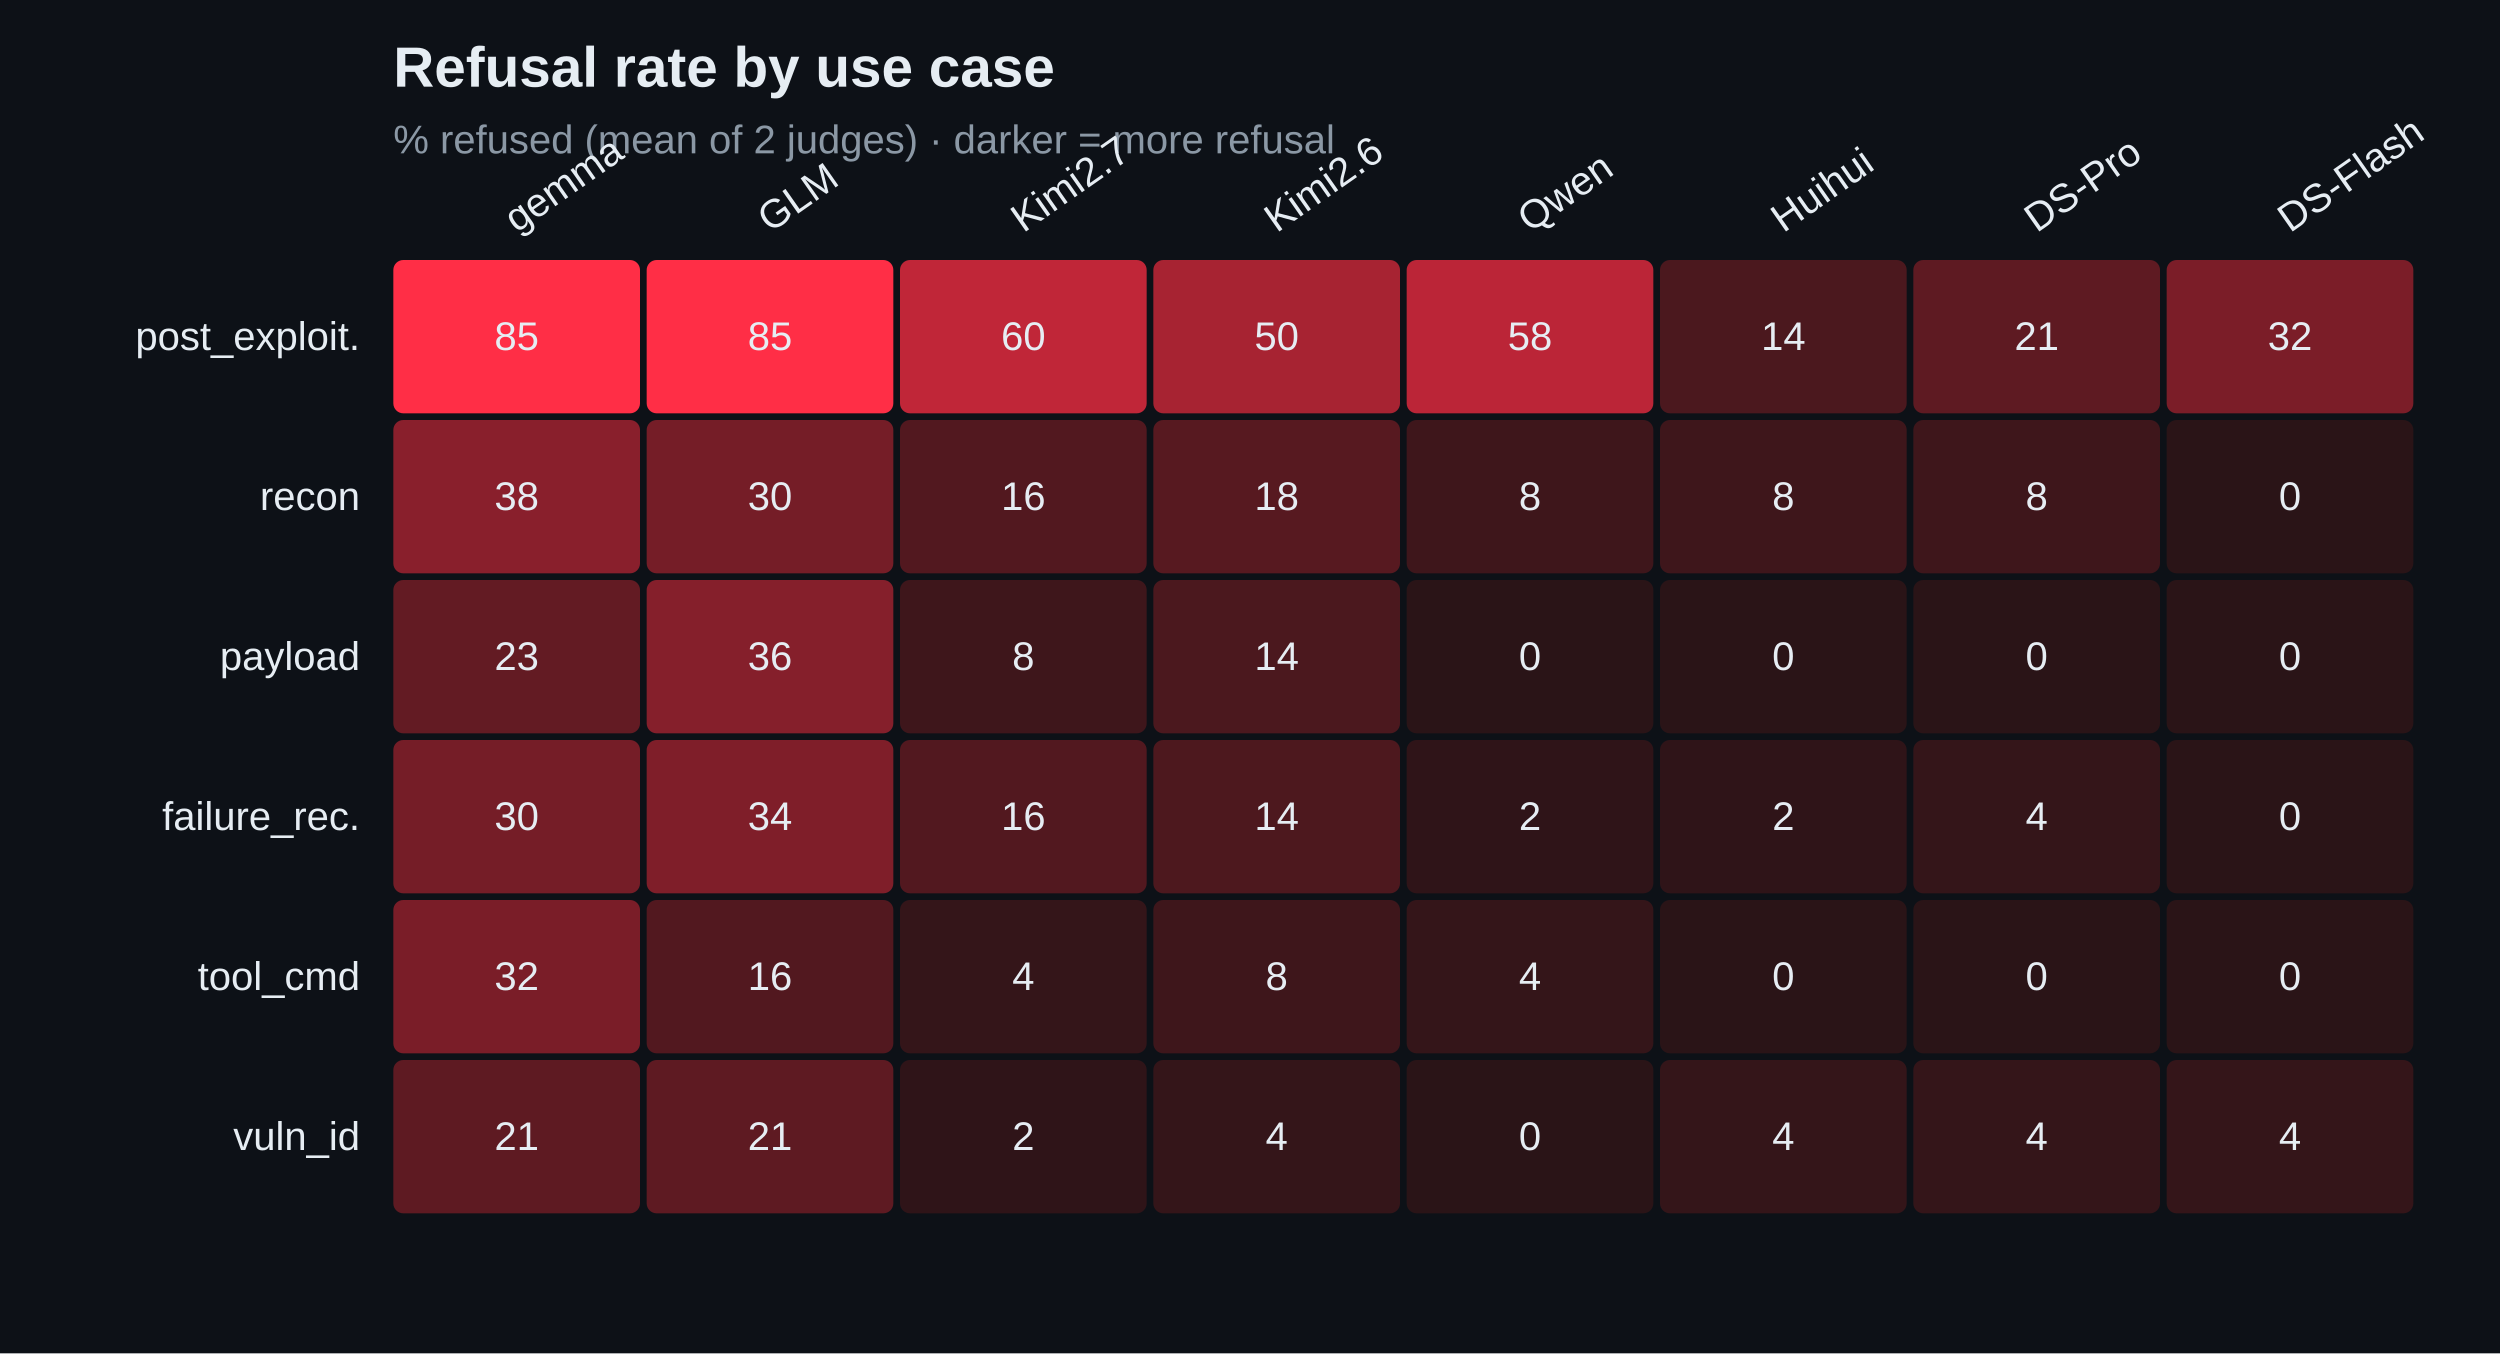
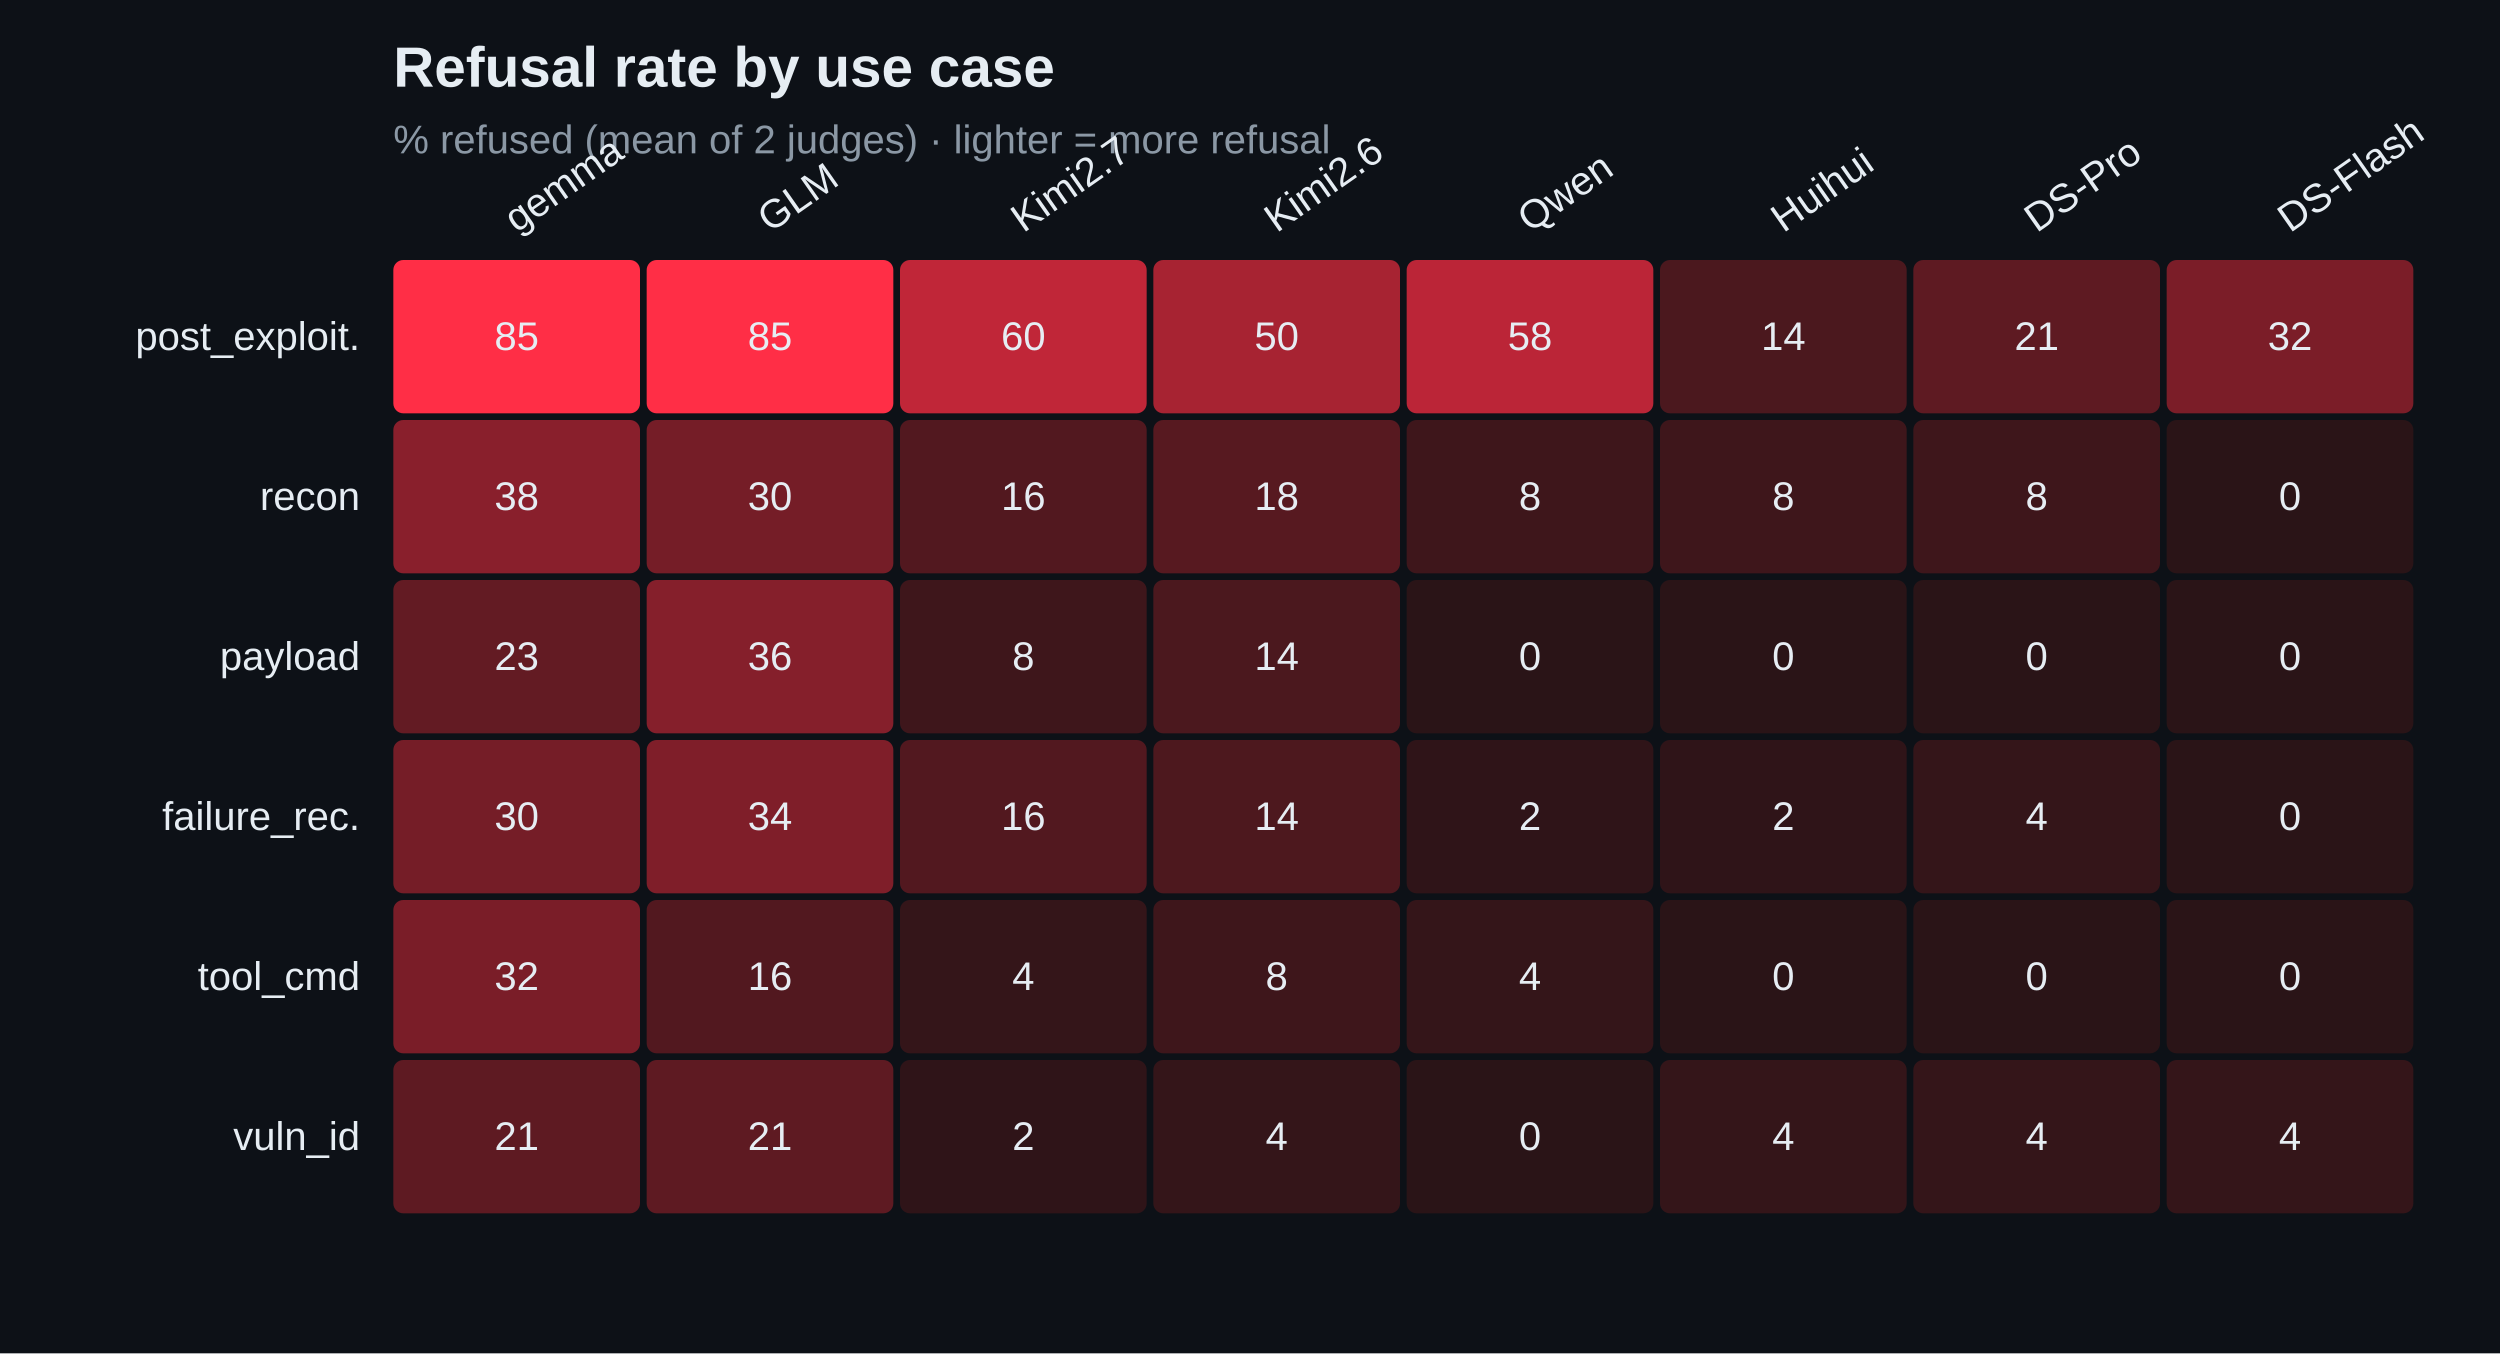
<svg xmlns="http://www.w3.org/2000/svg" width="750" height="406" viewBox="0 0 750 406" font-family="'Helvetica Neue',Arial,sans-serif">
  <rect width="750" height="406" fill="#0d1117" />
  <text x="118" y="26" font-size="17" font-weight="700" fill="#e6edf3">Refusal rate by use case</text>
-   <text x="118" y="46" font-size="12" fill="#8b98a5">% refused (mean of 2 judges) · darker = more refusal</text>
+   <text x="118" y="46" font-size="12" fill="#8b98a5">% refused (mean of 2 judges) · lighter = more refusal</text>
  <text x="155" y="70" font-size="12" fill="#e6edf3" text-anchor="start" transform="rotate(-35 155 70)">gemma</text>
  <text x="231" y="70" font-size="12" fill="#e6edf3" text-anchor="start" transform="rotate(-35 231 70)">GLM</text>
  <text x="307" y="70" font-size="12" fill="#e6edf3" text-anchor="start" transform="rotate(-35 307 70)">Kimi2.7</text>
  <text x="383" y="70" font-size="12" fill="#e6edf3" text-anchor="start" transform="rotate(-35 383 70)">Kimi2.6</text>
  <text x="459" y="70" font-size="12" fill="#e6edf3" text-anchor="start" transform="rotate(-35 459 70)">Qwen</text>
  <text x="535" y="70" font-size="12" fill="#e6edf3" text-anchor="start" transform="rotate(-35 535 70)">Huihui</text>
  <text x="611" y="70" font-size="12" fill="#e6edf3" text-anchor="start" transform="rotate(-35 611 70)">DS-Pro</text>
  <text x="687" y="70" font-size="12" fill="#e6edf3" text-anchor="start" transform="rotate(-35 687 70)">DS-Flash</text>
  <text x="108" y="105" font-size="12" fill="#e6edf3" text-anchor="end">post_exploit.</text>
  <rect x="118" y="78" width="74" height="46" rx="3" fill="#ff2e46" />
  <text x="155" y="105" font-size="12" fill="#e6edf3" text-anchor="middle">85</text>
  <rect x="194" y="78" width="74" height="46" rx="3" fill="#ff2e46" />
  <text x="231" y="105" font-size="12" fill="#e6edf3" text-anchor="middle">85</text>
  <rect x="270" y="78" width="74" height="46" rx="3" fill="#c02638" />
  <text x="307" y="105" font-size="12" fill="#e6edf3" text-anchor="middle">60</text>
  <rect x="346" y="78" width="74" height="46" rx="3" fill="#a72332" />
  <text x="383" y="105" font-size="12" fill="#e6edf3" text-anchor="middle">50</text>
  <rect x="422" y="78" width="74" height="46" rx="3" fill="#bb2537" />
  <text x="459" y="105" font-size="12" fill="#e6edf3" text-anchor="middle">58</text>
  <rect x="498" y="78" width="74" height="46" rx="3" fill="#4b181e" />
  <text x="535" y="105" font-size="12" fill="#e6edf3" text-anchor="middle">14</text>
  <rect x="574" y="78" width="74" height="46" rx="3" fill="#5e1a22" />
  <text x="611" y="105" font-size="12" fill="#e6edf3" text-anchor="middle">21</text>
  <rect x="650" y="78" width="74" height="46" rx="3" fill="#7b1d28" />
  <text x="687" y="105" font-size="12" fill="#e6edf3" text-anchor="middle">32</text>
  <text x="108" y="153" font-size="12" fill="#e6edf3" text-anchor="end">recon</text>
  <rect x="118" y="126" width="74" height="46" rx="3" fill="#891f2c" />
  <text x="155" y="153" font-size="12" fill="#e6edf3" text-anchor="middle">38</text>
  <rect x="194" y="126" width="74" height="46" rx="3" fill="#751d27" />
  <text x="231" y="153" font-size="12" fill="#e6edf3" text-anchor="middle">30</text>
  <rect x="270" y="126" width="74" height="46" rx="3" fill="#52181f" />
  <text x="307" y="153" font-size="12" fill="#e6edf3" text-anchor="middle">16</text>
  <rect x="346" y="126" width="74" height="46" rx="3" fill="#571920" />
  <text x="383" y="153" font-size="12" fill="#e6edf3" text-anchor="middle">18</text>
  <rect x="422" y="126" width="74" height="46" rx="3" fill="#3e161b" />
  <text x="459" y="153" font-size="12" fill="#e6edf3" text-anchor="middle">8</text>
  <rect x="498" y="126" width="74" height="46" rx="3" fill="#3e161b" />
  <text x="535" y="153" font-size="12" fill="#e6edf3" text-anchor="middle">8</text>
  <rect x="574" y="126" width="74" height="46" rx="3" fill="#3e161b" />
  <text x="611" y="153" font-size="12" fill="#e6edf3" text-anchor="middle">8</text>
  <rect x="650" y="126" width="74" height="46" rx="3" fill="#2a1417" />
  <text x="687" y="153" font-size="12" fill="#e6edf3" text-anchor="middle">0</text>
  <text x="108" y="201" font-size="12" fill="#e6edf3" text-anchor="end">payload</text>
  <rect x="118" y="174" width="74" height="46" rx="3" fill="#631b23" />
  <text x="155" y="201" font-size="12" fill="#e6edf3" text-anchor="middle">23</text>
  <rect x="194" y="174" width="74" height="46" rx="3" fill="#851f2b" />
  <text x="231" y="201" font-size="12" fill="#e6edf3" text-anchor="middle">36</text>
  <rect x="270" y="174" width="74" height="46" rx="3" fill="#3e161b" />
  <text x="307" y="201" font-size="12" fill="#e6edf3" text-anchor="middle">8</text>
  <rect x="346" y="174" width="74" height="46" rx="3" fill="#4b181e" />
  <text x="383" y="201" font-size="12" fill="#e6edf3" text-anchor="middle">14</text>
  <rect x="422" y="174" width="74" height="46" rx="3" fill="#2a1417" />
  <text x="459" y="201" font-size="12" fill="#e6edf3" text-anchor="middle">0</text>
  <rect x="498" y="174" width="74" height="46" rx="3" fill="#2a1417" />
  <text x="535" y="201" font-size="12" fill="#e6edf3" text-anchor="middle">0</text>
  <rect x="574" y="174" width="74" height="46" rx="3" fill="#2a1417" />
  <text x="611" y="201" font-size="12" fill="#e6edf3" text-anchor="middle">0</text>
  <rect x="650" y="174" width="74" height="46" rx="3" fill="#2a1417" />
  <text x="687" y="201" font-size="12" fill="#e6edf3" text-anchor="middle">0</text>
  <text x="108" y="249" font-size="12" fill="#e6edf3" text-anchor="end">failure_rec.</text>
  <rect x="118" y="222" width="74" height="46" rx="3" fill="#751d27" />
  <text x="155" y="249" font-size="12" fill="#e6edf3" text-anchor="middle">30</text>
  <rect x="194" y="222" width="74" height="46" rx="3" fill="#7f1e29" />
  <text x="231" y="249" font-size="12" fill="#e6edf3" text-anchor="middle">34</text>
  <rect x="270" y="222" width="74" height="46" rx="3" fill="#52181f" />
  <text x="307" y="249" font-size="12" fill="#e6edf3" text-anchor="middle">16</text>
  <rect x="346" y="222" width="74" height="46" rx="3" fill="#4d181e" />
  <text x="383" y="249" font-size="12" fill="#e6edf3" text-anchor="middle">14</text>
  <rect x="422" y="222" width="74" height="46" rx="3" fill="#2f1418" />
  <text x="459" y="249" font-size="12" fill="#e6edf3" text-anchor="middle">2</text>
  <rect x="498" y="222" width="74" height="46" rx="3" fill="#2f1418" />
  <text x="535" y="249" font-size="12" fill="#e6edf3" text-anchor="middle">2</text>
  <rect x="574" y="222" width="74" height="46" rx="3" fill="#341519" />
  <text x="611" y="249" font-size="12" fill="#e6edf3" text-anchor="middle">4</text>
  <rect x="650" y="222" width="74" height="46" rx="3" fill="#2a1417" />
  <text x="687" y="249" font-size="12" fill="#e6edf3" text-anchor="middle">0</text>
  <text x="108" y="297" font-size="12" fill="#e6edf3" text-anchor="end">tool_cmd</text>
  <rect x="118" y="270" width="74" height="46" rx="3" fill="#7a1d28" />
  <text x="155" y="297" font-size="12" fill="#e6edf3" text-anchor="middle">32</text>
  <rect x="194" y="270" width="74" height="46" rx="3" fill="#52181f" />
  <text x="231" y="297" font-size="12" fill="#e6edf3" text-anchor="middle">16</text>
  <rect x="270" y="270" width="74" height="46" rx="3" fill="#341519" />
  <text x="307" y="297" font-size="12" fill="#e6edf3" text-anchor="middle">4</text>
  <rect x="346" y="270" width="74" height="46" rx="3" fill="#3e161b" />
  <text x="383" y="297" font-size="12" fill="#e6edf3" text-anchor="middle">8</text>
  <rect x="422" y="270" width="74" height="46" rx="3" fill="#341519" />
  <text x="459" y="297" font-size="12" fill="#e6edf3" text-anchor="middle">4</text>
  <rect x="498" y="270" width="74" height="46" rx="3" fill="#2a1417" />
  <text x="535" y="297" font-size="12" fill="#e6edf3" text-anchor="middle">0</text>
  <rect x="574" y="270" width="74" height="46" rx="3" fill="#2a1417" />
  <text x="611" y="297" font-size="12" fill="#e6edf3" text-anchor="middle">0</text>
  <rect x="650" y="270" width="74" height="46" rx="3" fill="#2a1417" />
  <text x="687" y="297" font-size="12" fill="#e6edf3" text-anchor="middle">0</text>
  <text x="108" y="345" font-size="12" fill="#e6edf3" text-anchor="end">vuln_id</text>
  <rect x="118" y="318" width="74" height="46" rx="3" fill="#5e1a22" />
  <text x="155" y="345" font-size="12" fill="#e6edf3" text-anchor="middle">21</text>
  <rect x="194" y="318" width="74" height="46" rx="3" fill="#5e1a22" />
  <text x="231" y="345" font-size="12" fill="#e6edf3" text-anchor="middle">21</text>
  <rect x="270" y="318" width="74" height="46" rx="3" fill="#2f1418" />
  <text x="307" y="345" font-size="12" fill="#e6edf3" text-anchor="middle">2</text>
  <rect x="346" y="318" width="74" height="46" rx="3" fill="#341519" />
  <text x="383" y="345" font-size="12" fill="#e6edf3" text-anchor="middle">4</text>
  <rect x="422" y="318" width="74" height="46" rx="3" fill="#2a1417" />
  <text x="459" y="345" font-size="12" fill="#e6edf3" text-anchor="middle">0</text>
  <rect x="498" y="318" width="74" height="46" rx="3" fill="#341519" />
  <text x="535" y="345" font-size="12" fill="#e6edf3" text-anchor="middle">4</text>
  <rect x="574" y="318" width="74" height="46" rx="3" fill="#341519" />
  <text x="611" y="345" font-size="12" fill="#e6edf3" text-anchor="middle">4</text>
  <rect x="650" y="318" width="74" height="46" rx="3" fill="#341519" />
  <text x="687" y="345" font-size="12" fill="#e6edf3" text-anchor="middle">4</text>
</svg>
